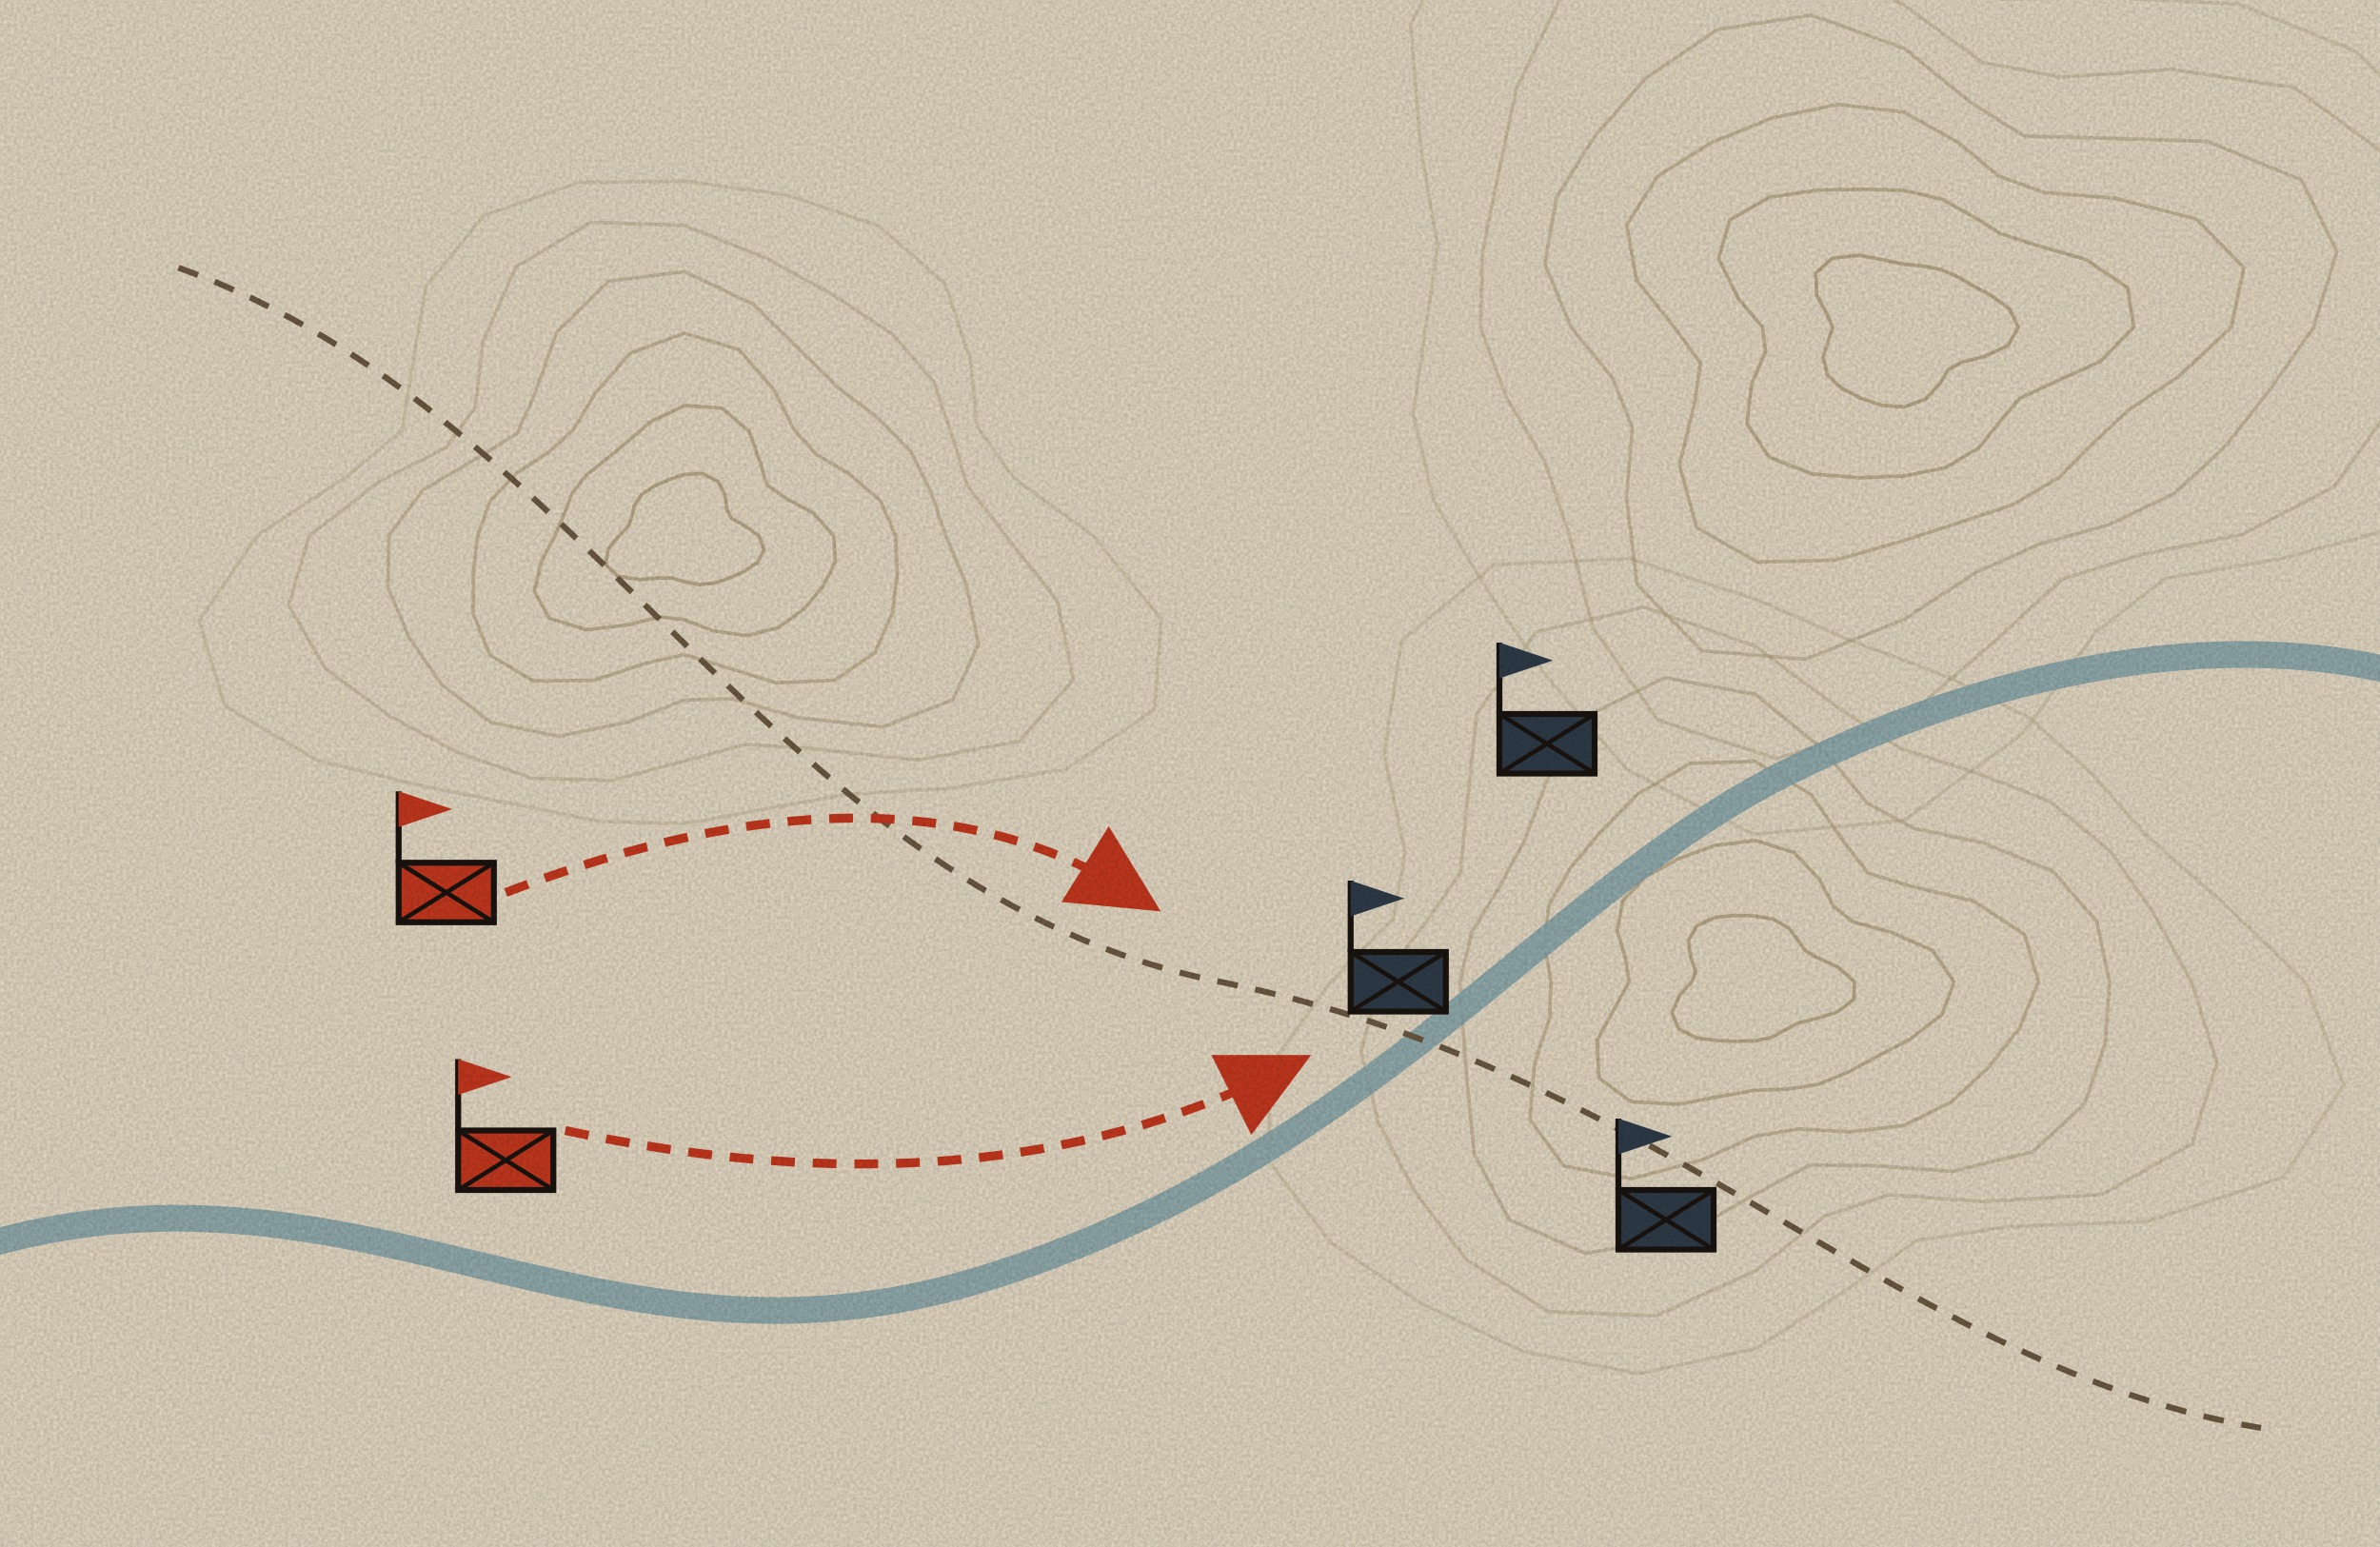
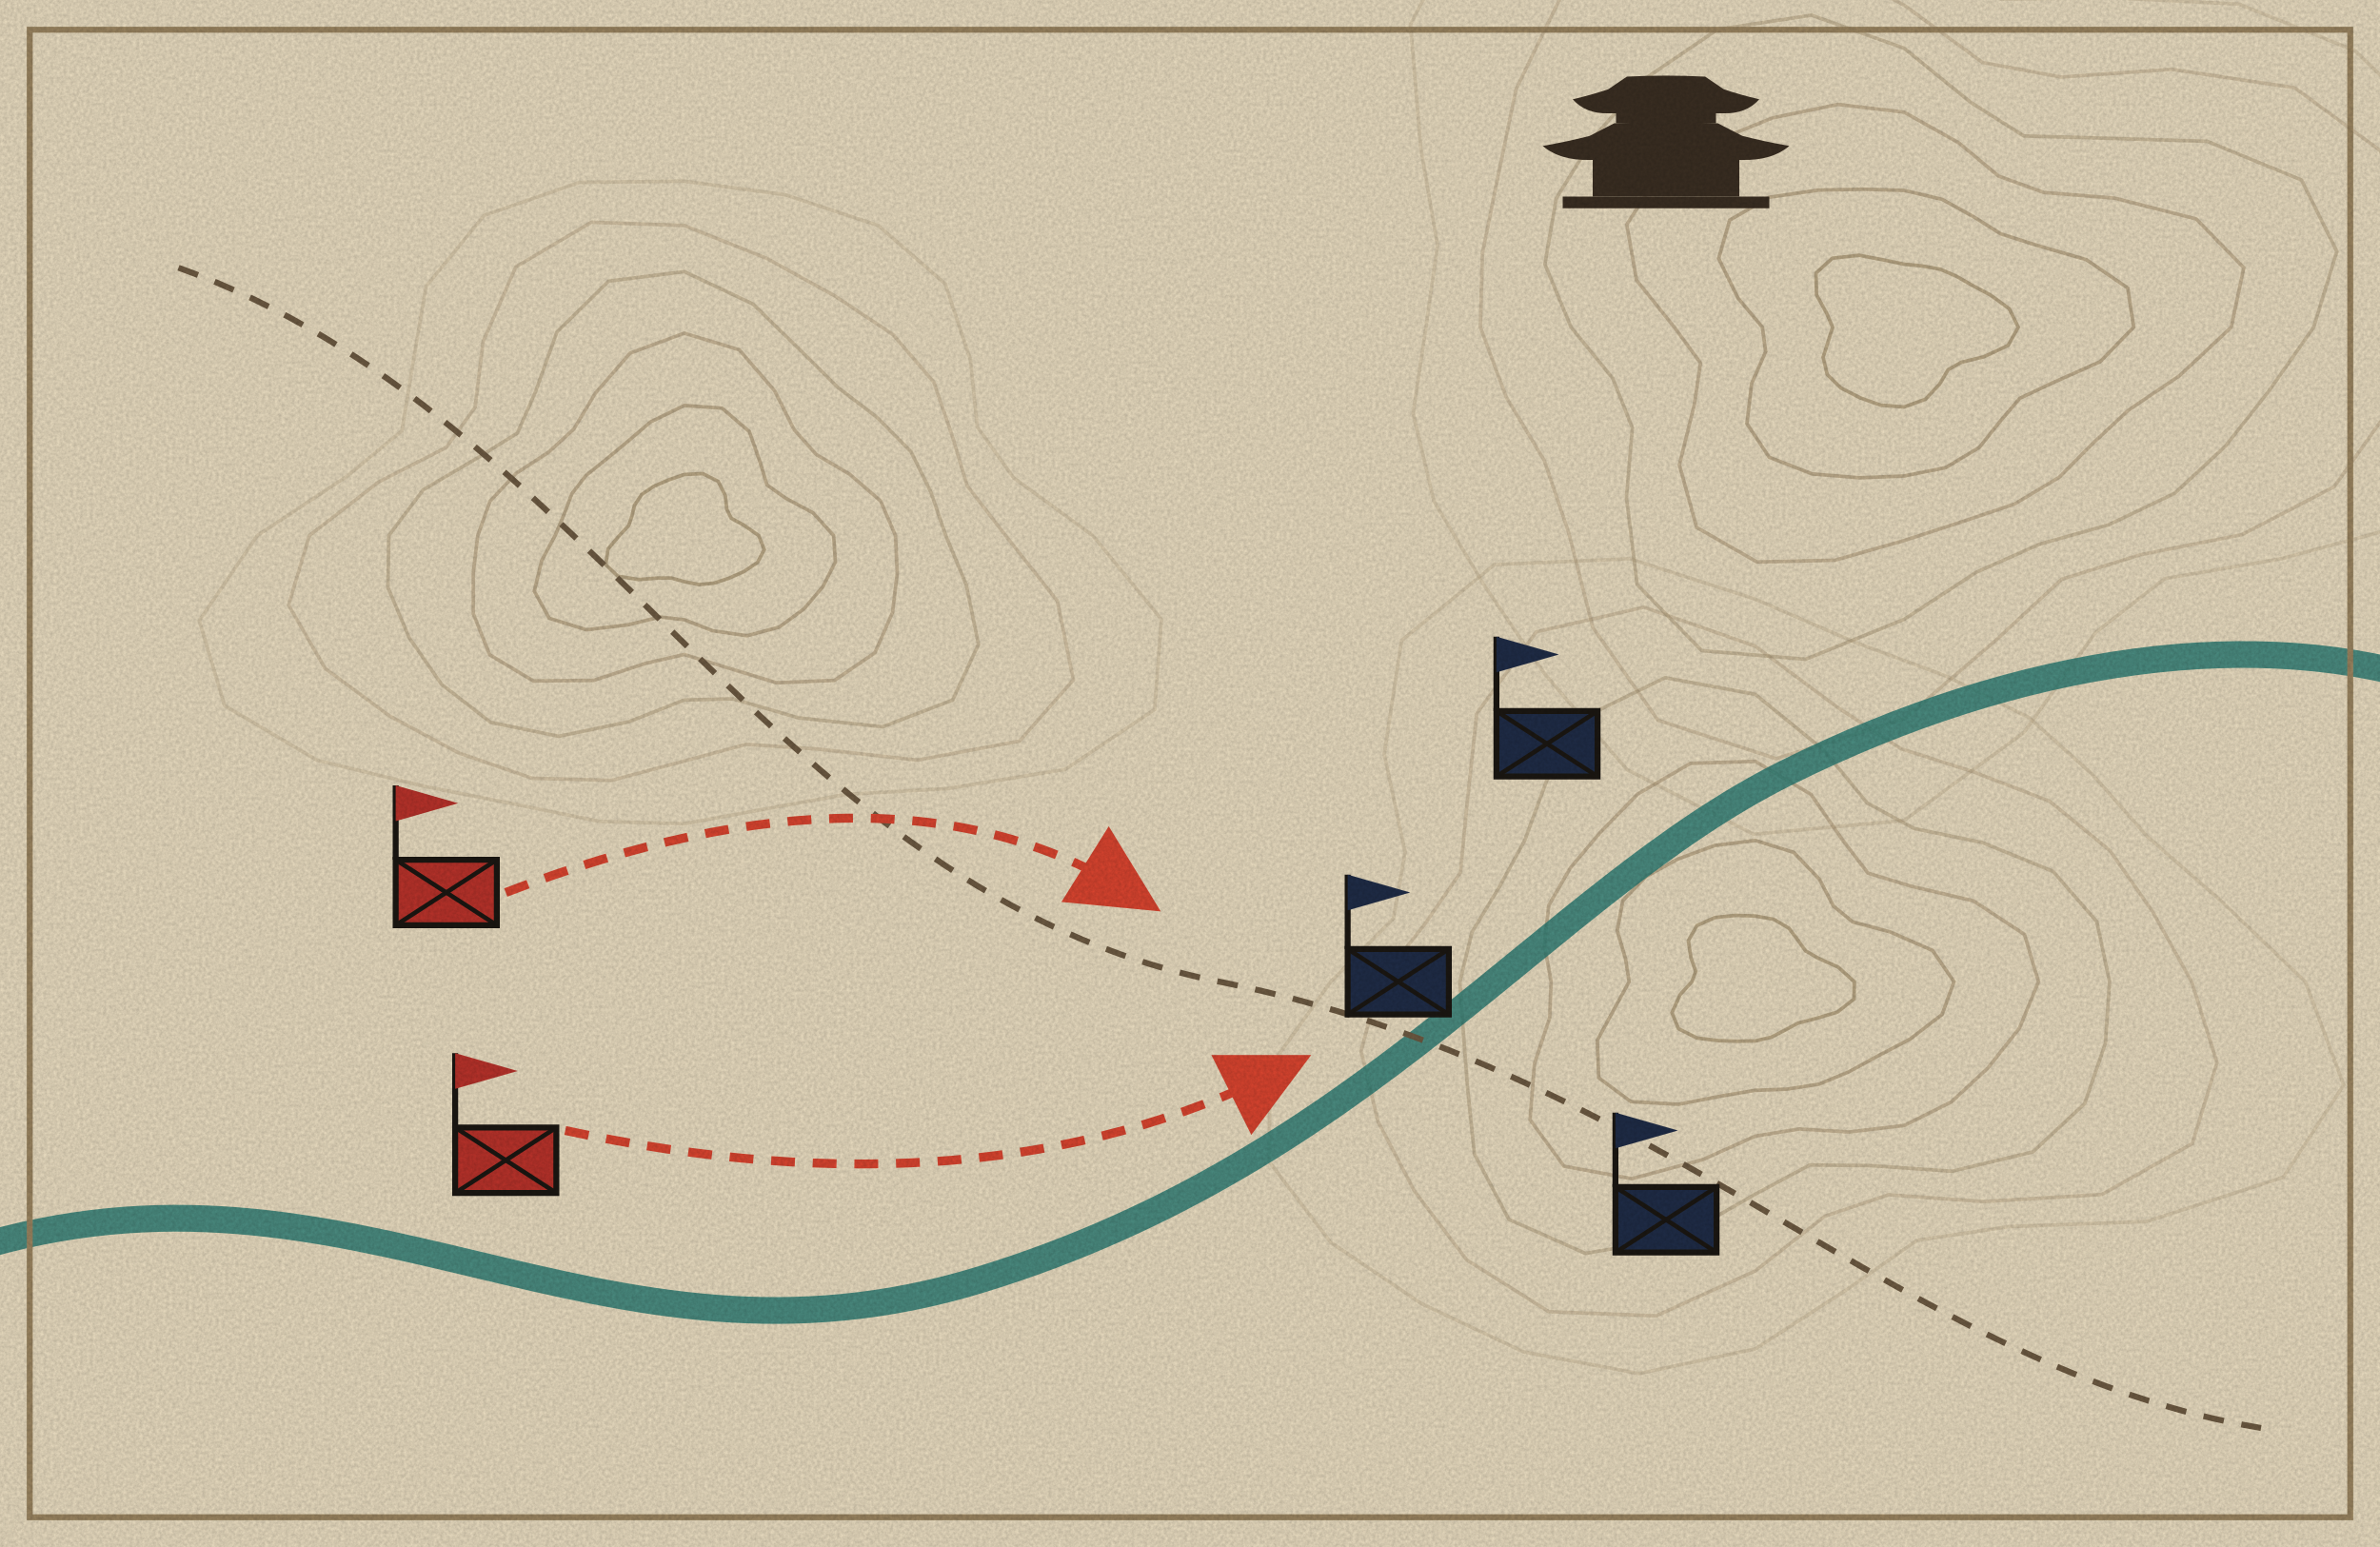
<svg xmlns="http://www.w3.org/2000/svg" viewBox="0 0 800 520">
  <defs>
    <filter id="g2">
      <feTurbulence type="fractalNoise" baseFrequency=".9" numOctaves="3" stitchTiles="stitch" />
-       <feColorMatrix values="0 0 0 0 0  0 0 0 0 0  0 0 0 0 0  0 0 0 0.22 0" />
+       <feColorMatrix values="0 0 0 0 0  0 0 0 0 0  0 0 0 0 0  0 0 0 0.2 0" />
    </filter>
    <marker id="ah" markerWidth="10" markerHeight="10" refX="6" refY="5" orient="auto">
-       <path d="M0 0 L10 5 L0 10 z" fill="#c8381e" />
+       <path d="M0 0 L10 5 L0 10 z" fill="#d9442f" />
    </marker>
  </defs>
-   <rect width="800" height="520" fill="#e7dcc6" />
-   <path d="M255 180 L256.9 184.7 L254.6 189.1 L249.9 192.2 L244.9 194.4 L240 196 L234.9 196.5 L230 195.5 L225.7 194.3 L221.1 194.3 L214.7 194.8 L207.7 193.7 L203.6 189.8 L204.4 184.5 L208.2 180 L211.3 176.7 L212.4 173.5 L213.3 169.8 L215.7 166.2 L219.7 163.5 L224.5 161.4 L230 159.5 L236.2 159.2 L241.4 161.8 L243.8 166.6 L244.3 171.2 L245.8 174.2 L250 176.5 L255 180 Z" fill="none" stroke="#a8946f" stroke-opacity="0.67" stroke-width="1.2" />
-   <path d="M280.2 180 L280.8 188.9 L276.6 197.2 L270.2 204.7 L261.9 210.8 L251.1 213.7 L239.5 212 L230 208.3 L221.9 207.4 L211.2 210 L197.1 211.7 L184.6 207.8 L179.6 198.7 L182.1 188.4 L186.6 180 L189.6 172.9 L192.2 166 L197 159.8 L203.6 154.5 L210.5 148.8 L218.7 141.8 L230 136.3 L242.7 137.2 L251.9 145.1 L255.5 155.4 L257.8 163 L264 167.4 L273.3 172.4 L280.2 180 Z" fill="none" stroke="#a8946f" stroke-opacity="0.59" stroke-width="1.2" />
-   <path d="M301 180 L301.6 192.6 L300 205.9 L294.1 219.4 L280.5 228.7 L261 229.5 L243 224 L230 220 L217.3 222.9 L199.5 228.7 L179.3 228.9 L164.6 220.1 L159.1 206.3 L159.1 192.4 L160.6 180 L164.7 168.5 L173.5 159.1 L184.4 152 L192.9 144.2 L200.1 132.2 L211.8 118.7 L230 112 L248.5 117.6 L260.4 131.4 L266.9 144.4 L274.4 152.8 L285.6 159.4 L296 168.4 L301 180 Z" fill="none" stroke="#a8946f" stroke-opacity="0.51" stroke-width="1.2" />
-   <path d="M317.9 180 L324.8 196.6 L328.9 216.6 L320.2 235.3 L296.7 244.3 L268.4 241.3 L246.3 234.9 L230 235.3 L211.4 242.6 L187.8 247.5 L164.9 242.8 L148.4 230 L137.5 214.3 L130.4 197.5 L130.7 180 L142.3 164.6 L160.2 154.1 L173.9 145.6 L180 131.7 L187.2 111.6 L204.6 94.5 L230 91.3 L253.1 102.2 L269 117.7 L281.6 130.2 L294.8 140.3 L306.2 151.8 L312.9 165.4 L317.9 180 Z" fill="none" stroke="#a8946f" stroke-opacity="0.43" stroke-width="1.2" />
-   <path d="M338 180 L355.4 202 L360.8 228.5 L342.7 249.1 L308.3 255.5 L275 251.8 L250.8 250.2 L230 255.8 L205.6 262.3 L178.9 261.6 L154.2 253.1 L131 240.7 L109.3 224.7 L97 203.4 L104 180 L127.3 162 L150 150.4 L159.7 136.9 L162.4 114.8 L173.4 89.7 L198.8 74.7 L230 75.8 L257.6 86.8 L280.5 99.4 L300.1 112.4 L313.9 128.5 L320.1 146.6 L325.1 163.3 L338 180 Z" fill="none" stroke="#a8946f" stroke-opacity="0.35" stroke-width="1.2" />
-   <path d="M367.3 180 L390.4 208.2 L388.1 238.5 L358.1 258.6 L318.3 265.1 L284.5 267 L257.3 271.9 L230 276.9 L201.5 276.1 L173.4 270.4 L142.6 264.3 L106.7 255.6 L75.5 237.2 L67 208.6 L86.5 180 L116.6 160.1 L135.1 144.8 L138.5 123.9 L143.2 96.3 L162.7 72.4 L194.8 61.3 L230 60.9 L264 65.5 L295.2 75.8 L317.7 95.4 L326.2 121 L328.5 143.5 L340.7 160.6 L367.3 180 Z" fill="none" stroke="#a8946f" stroke-opacity="0.27" stroke-width="1.2" />
-   <path d="M623.3 330 L623.2 335.8 L617.6 340.2 L610.2 342.4 L604.4 343.9 L600.1 346.2 L595.5 348.6 L590 349.9 L584.1 350 L577.6 349.8 L570.4 348.9 L564.2 345.8 L562 340.4 L564.7 334.4 L568.7 330 L570 326.5 L568.4 322 L567.5 316.2 L570.4 311.1 L576.5 308.4 L583.4 307.7 L590 307.9 L596.2 309 L601.3 312 L604.4 316.1 L606.9 319.6 L611.2 322.1 L617.9 325.1 L623.3 330 Z" fill="none" stroke="#a8946f" stroke-opacity="0.67" stroke-width="1.2" />
-   <path d="M656.8 330 L652.8 341 L642 349.3 L630.9 355.1 L621.4 360.3 L611.5 364.4 L600.7 366.1 L590 366.5 L578.6 368.4 L564.2 371.2 L548.2 370.3 L537.4 362.3 L536.9 349.7 L543.1 338.2 L547.6 330 L546.4 322.3 L543.6 312.8 L545.5 302.7 L553.3 294.6 L564.1 288.7 L576.4 284.2 L590 282.5 L602.9 286.5 L611.6 295.6 L616.3 304.6 L622.8 309.9 L635.2 313.2 L649.6 319.5 L656.8 330 Z" fill="none" stroke="#a8946f" stroke-opacity="0.59" stroke-width="1.2" />
-   <path d="M685.2 330 L678.8 345.6 L668.2 359 L655.9 370.4 L640.1 378.3 L621.6 380.5 L604.7 379.5 L590 381.9 L572.3 389.8 L548.5 396.2 L525.7 392 L514.3 376.4 L515.8 357.5 L520.9 342.1 L521.4 330 L519.1 317.6 L520.6 304.3 L527.8 291.8 L537.9 279.8 L550.5 266.9 L568.2 256.6 L590 255.9 L608.7 267 L619.6 282.7 L627.9 293.5 L642.4 297.9 L663.3 302.8 L680.5 314.1 L685.2 330 Z" fill="none" stroke="#a8946f" stroke-opacity="0.51" stroke-width="1.2" />
-   <path d="M709.1 330 L707.7 350.7 L700.7 371 L683.3 387.2 L656.1 393.7 L628.7 391.8 L608.3 391.6 L590 401.4 L564.5 416 L532.9 421.3 L507.2 409.9 L495.6 387.9 L493.3 365.8 L491.9 347.2 L490.7 330 L494.8 313.3 L504 298.1 L512.5 282.5 L519.9 262.4 L533.9 240.4 L559.7 227.8 L590 233.4 L613.1 252.2 L627.6 269.9 L643.4 278.5 L666.3 283.2 L690.1 292.9 L704.8 309.8 L709.1 330 Z" fill="none" stroke="#a8946f" stroke-opacity="0.43" stroke-width="1.2" />
-   <path d="M736.7 330 L745.2 357.2 L736.9 384.4 L706.5 401.5 L666.7 403.9 L634.8 401.6 L613.4 408.8 L590 427.2 L556.7 442.3 L520.6 440.9 L493 423.5 L475.4 400.3 L463.2 377 L457.5 353.3 L463.7 330 L479 310.5 L490.9 293.3 L493.1 270.5 L496.4 239.8 L516.4 212.4 L552.6 204.1 L590 217.2 L617.4 237.6 L639 251.7 L663.2 259.4 L688.9 269.3 L709.2 285.9 L723.6 306.5 L736.7 330 Z" fill="none" stroke="#a8946f" stroke-opacity="0.35" stroke-width="1.2" />
-   <path d="M774.9 330 L787.8 364.7 L767.5 395.7 L721.5 410.6 L675.4 412.3 L644.4 416.9 L620.7 433.5 L590 453.4 L550.9 461.7 L512.1 454.4 L477.8 438.2 L447.3 417.6 L426.6 390.5 L426.9 358.6 L447.3 330 L468.4 308.7 L472.3 286.4 L465.3 253.5 L471.1 215.3 L502.3 189.8 L547.8 187.8 L590 201.4 L623.8 216 L654.3 227.3 L682 241.2 L703.4 260.4 L721.8 281.2 L746.3 302.6 L774.9 330 Z" fill="none" stroke="#a8946f" stroke-opacity="0.27" stroke-width="1.2" />
-   <path d="M678.4 110 L675 116.1 L666.9 119.9 L659.2 121.8 L654.8 124.3 L652 129.1 L647.2 134.2 L640 136.8 L632.2 136.2 L625.2 133.7 L618.8 130.4 L614.2 125.9 L612.8 120.1 L614.6 114.5 L616 110 L614.1 105.5 L610.6 99.1 L610.4 91.8 L615.9 86.8 L624.9 85.8 L633.3 87.4 L640 88.8 L646.1 89.4 L652.2 90.5 L657.7 92.9 L662.9 95.9 L669.1 99.2 L675.4 103.8 L678.4 110 Z" fill="none" stroke="#a8946f" stroke-opacity="0.67" stroke-width="1.2" />
-   <path d="M717.2 110 L705.9 121.6 L690.1 128.6 L678.9 133.9 L672.5 141.4 L665.3 150.4 L654 157.2 L640 160 L625 160.6 L609.1 159.3 L594.7 153.7 L587.2 142.4 L588.8 128.9 L593.5 118.2 L592.4 110 L584.2 100.2 L577.7 86.9 L581.4 74 L594.7 66.3 L611.2 63.9 L626.2 63.6 L640 64 L652.8 67 L663.3 72.8 L672.5 78.6 L684.8 82.5 L701.3 87.3 L715.2 96.8 L717.2 110 Z" fill="none" stroke="#a8946f" stroke-opacity="0.59" stroke-width="1.2" />
-   <path d="M750 110 L732.6 126.3 L715.4 137.9 L703.5 149 L692.2 160.4 L677.2 169.4 L659.4 175.4 L640 181.7 L616.8 188.3 L590.6 188.9 L570.3 177.3 L564.5 156.3 L569.5 136.1 L571.6 122 L562.8 110 L550.1 94.2 L546.8 75.5 L557.2 59.2 L575.5 47.8 L595.9 39.6 L617.8 35.1 L640 37.7 L658.4 48 L671.8 59.2 L687 64.7 L710.8 66.6 L738.2 73.6 L754.2 90 L750 110 Z" fill="none" stroke="#a8946f" stroke-opacity="0.51" stroke-width="1.2" />
-   <path d="M777.7 110 L762.6 131.5 L748 150 L731 165.8 L708.8 176.4 L685.6 182.9 L664.4 192.3 L640 208.2 L606.9 221.6 L572 218.7 L550.3 196.5 L546.7 167.2 L548.7 143.8 L542.1 127.2 L528.1 110 L519.3 88.8 L523.1 66.7 L535.8 46.1 L553.2 26.3 L577.3 9.9 L608.9 5.1 L640 16.2 L662.4 34.4 L680.3 45.7 L705.9 46.4 L741.9 47.5 L773.6 60.5 L785.5 84.5 L777.7 110 Z" fill="none" stroke="#a8946f" stroke-opacity="0.43" stroke-width="1.2" />
-   <path d="M809.6 110 L802.5 138.5 L784.6 163.6 L753.6 179.7 L719.3 186.5 L693 194.7 L671.1 215 L640 241.7 L597 255 L557.3 242.1 L535.4 210.9 L527.3 179.1 L519.1 154.8 L506.3 133.5 L497.6 110 L498.3 85.1 L503.5 59.4 L509.6 30 L524.7 -1.2 L557.6 -21.6 L601.7 -19 L640 1.7 L666.4 21 L692.7 25.9 L729.9 23.3 L771.3 29.5 L800.2 50.7 L810.5 80.1 L809.6 110 Z" fill="none" stroke="#a8946f" stroke-opacity="0.35" stroke-width="1.2" />
-   <path d="M853.7 110 L848.2 146.6 L815 174.8 L766.8 187.8 L727.6 194.5 L704.3 212.7 L680.4 246.1 L640 275.8 L589.4 280.4 L546.9 258.7 L519.2 226.5 L498.8 196.6 L482 168.5 L475 139 L479.3 110 L483.2 82.5 L477.6 49.9 L474.1 8.2 L494.1 -30.7 L541.9 -46.8 L597.1 -34.6 L640 -12.2 L672.7 -0.3 L709.4 -0.8 L752.6 1.4 L791.5 17 L819.3 43.6 L840 74.9 L853.7 110 Z" fill="none" stroke="#a8946f" stroke-opacity="0.27" stroke-width="1.2" />
-   <path d="M-10 420 C120 380 200 470 330 430 S520 300 600 260 S760 210 820 230" fill="none" stroke="#8aa7ad" stroke-width="9" stroke-linecap="round" opacity=".9" />
+   <rect width="800" height="520" fill="#e9dcc0" />
+   <path d="M255 180 L256.9 184.7 L254.6 189.1 L249.9 192.2 L244.9 194.4 L240 196 L234.9 196.5 L230 195.5 L225.7 194.3 L221.1 194.3 L214.7 194.8 L207.7 193.7 L203.6 189.8 L204.4 184.5 L208.2 180 L211.3 176.7 L212.4 173.5 L213.3 169.8 L215.7 166.2 L219.7 163.5 L224.5 161.4 L230 159.5 L236.2 159.2 L241.4 161.8 L243.8 166.6 L244.3 171.2 L245.8 174.2 L250 176.5 L255 180 Z" fill="none" stroke="#9a8460" stroke-opacity="0.62" stroke-width="1.2" />
+   <path d="M280.2 180 L280.8 188.9 L276.6 197.2 L270.2 204.7 L261.9 210.8 L251.1 213.7 L239.5 212 L230 208.3 L221.9 207.4 L211.2 210 L197.1 211.7 L184.6 207.8 L179.6 198.7 L182.1 188.4 L186.6 180 L189.6 172.9 L192.2 166 L197 159.8 L203.6 154.5 L210.5 148.8 L218.7 141.8 L230 136.3 L242.7 137.2 L251.9 145.1 L255.5 155.4 L257.8 163 L264 167.4 L273.3 172.4 L280.2 180 Z" fill="none" stroke="#9a8460" stroke-opacity="0.54" stroke-width="1.2" />
+   <path d="M301 180 L301.6 192.6 L300 205.9 L294.1 219.4 L280.5 228.7 L261 229.5 L243 224 L230 220 L217.3 222.9 L199.5 228.7 L179.3 228.9 L164.6 220.1 L159.1 206.3 L159.1 192.4 L160.6 180 L164.7 168.5 L173.5 159.1 L184.4 152 L192.9 144.2 L200.1 132.2 L211.8 118.7 L230 112 L248.5 117.6 L260.4 131.4 L266.9 144.4 L274.4 152.8 L285.6 159.4 L296 168.4 L301 180 Z" fill="none" stroke="#9a8460" stroke-opacity="0.46" stroke-width="1.2" />
+   <path d="M317.9 180 L324.8 196.6 L328.9 216.6 L320.2 235.3 L296.7 244.3 L268.4 241.3 L246.3 234.9 L230 235.3 L211.4 242.6 L187.8 247.5 L164.9 242.8 L148.4 230 L137.5 214.3 L130.4 197.5 L130.7 180 L142.3 164.6 L160.2 154.1 L173.9 145.6 L180 131.7 L187.2 111.6 L204.6 94.5 L230 91.3 L253.1 102.2 L269 117.7 L281.6 130.2 L294.8 140.3 L306.2 151.8 L312.9 165.4 L317.9 180 Z" fill="none" stroke="#9a8460" stroke-opacity="0.38" stroke-width="1.2" />
+   <path d="M338 180 L355.4 202 L360.8 228.5 L342.7 249.1 L308.3 255.5 L275 251.8 L250.8 250.2 L230 255.8 L205.6 262.3 L178.9 261.6 L154.2 253.1 L131 240.7 L109.3 224.7 L97 203.4 L104 180 L127.3 162 L150 150.4 L159.7 136.9 L162.4 114.8 L173.4 89.7 L198.8 74.7 L230 75.8 L257.6 86.8 L280.5 99.4 L300.1 112.4 L313.9 128.5 L320.1 146.6 L325.1 163.3 L338 180 Z" fill="none" stroke="#9a8460" stroke-opacity="0.3" stroke-width="1.2" />
+   <path d="M367.3 180 L390.4 208.2 L388.1 238.5 L358.1 258.6 L318.3 265.1 L284.5 267 L257.3 271.9 L230 276.9 L201.5 276.1 L173.4 270.4 L142.6 264.3 L106.7 255.6 L75.5 237.2 L67 208.6 L86.5 180 L116.6 160.1 L135.1 144.8 L138.5 123.9 L143.2 96.3 L162.7 72.4 L194.8 61.3 L230 60.9 L264 65.5 L295.2 75.8 L317.7 95.4 L326.2 121 L328.5 143.5 L340.7 160.6 L367.3 180 Z" fill="none" stroke="#9a8460" stroke-opacity="0.22" stroke-width="1.2" />
+   <path d="M623.3 330 L623.2 335.8 L617.6 340.2 L610.2 342.4 L604.4 343.9 L600.1 346.2 L595.5 348.6 L590 349.9 L584.1 350 L577.6 349.8 L570.4 348.9 L564.2 345.8 L562 340.4 L564.7 334.4 L568.7 330 L570 326.5 L568.4 322 L567.5 316.2 L570.4 311.1 L576.5 308.4 L583.4 307.7 L590 307.9 L596.2 309 L601.3 312 L604.4 316.1 L606.9 319.6 L611.2 322.1 L617.9 325.1 L623.3 330 Z" fill="none" stroke="#9a8460" stroke-opacity="0.62" stroke-width="1.2" />
+   <path d="M656.8 330 L652.8 341 L642 349.3 L630.9 355.1 L621.4 360.3 L611.5 364.4 L600.7 366.1 L590 366.5 L578.6 368.4 L564.2 371.2 L548.2 370.3 L537.4 362.3 L536.9 349.7 L543.1 338.2 L547.6 330 L546.4 322.3 L543.6 312.8 L545.5 302.7 L553.3 294.6 L564.1 288.7 L576.4 284.2 L590 282.5 L602.9 286.5 L611.6 295.6 L616.3 304.6 L622.8 309.9 L635.2 313.2 L649.6 319.5 L656.8 330 Z" fill="none" stroke="#9a8460" stroke-opacity="0.54" stroke-width="1.2" />
+   <path d="M685.2 330 L678.8 345.6 L668.2 359 L655.9 370.4 L640.1 378.3 L621.6 380.5 L604.7 379.5 L590 381.9 L572.3 389.8 L548.5 396.2 L525.7 392 L514.3 376.4 L515.8 357.5 L520.9 342.1 L521.4 330 L519.1 317.6 L520.6 304.3 L527.8 291.8 L537.9 279.8 L550.5 266.9 L568.2 256.6 L590 255.9 L608.7 267 L619.6 282.7 L627.9 293.5 L642.4 297.9 L663.3 302.8 L680.5 314.1 L685.2 330 Z" fill="none" stroke="#9a8460" stroke-opacity="0.46" stroke-width="1.2" />
+   <path d="M709.1 330 L707.7 350.7 L700.7 371 L683.3 387.2 L656.1 393.7 L628.7 391.8 L608.3 391.6 L590 401.4 L564.5 416 L532.9 421.3 L507.2 409.9 L495.6 387.9 L493.3 365.8 L491.9 347.2 L490.7 330 L494.8 313.3 L504 298.1 L512.5 282.5 L519.9 262.4 L533.9 240.4 L559.7 227.8 L590 233.4 L613.1 252.2 L627.6 269.9 L643.4 278.5 L666.3 283.2 L690.1 292.9 L704.8 309.8 L709.1 330 Z" fill="none" stroke="#9a8460" stroke-opacity="0.38" stroke-width="1.2" />
+   <path d="M736.7 330 L745.2 357.2 L736.9 384.4 L706.5 401.5 L666.7 403.9 L634.8 401.6 L613.4 408.8 L590 427.2 L556.7 442.3 L520.6 440.9 L493 423.5 L475.4 400.3 L463.2 377 L457.5 353.3 L463.7 330 L479 310.5 L490.9 293.3 L493.1 270.5 L496.4 239.8 L516.4 212.4 L552.6 204.1 L590 217.2 L617.4 237.6 L639 251.7 L663.2 259.4 L688.9 269.3 L709.2 285.9 L723.6 306.5 L736.7 330 Z" fill="none" stroke="#9a8460" stroke-opacity="0.3" stroke-width="1.2" />
+   <path d="M774.9 330 L787.8 364.7 L767.5 395.7 L721.5 410.6 L675.4 412.3 L644.4 416.9 L620.7 433.5 L590 453.4 L550.9 461.7 L512.1 454.4 L477.8 438.2 L447.3 417.6 L426.6 390.5 L426.9 358.6 L447.3 330 L468.4 308.7 L472.3 286.4 L465.3 253.5 L471.1 215.3 L502.3 189.8 L547.8 187.8 L590 201.4 L623.8 216 L654.3 227.3 L682 241.2 L703.4 260.4 L721.8 281.2 L746.3 302.6 L774.9 330 Z" fill="none" stroke="#9a8460" stroke-opacity="0.22" stroke-width="1.2" />
+   <path d="M678.4 110 L675 116.1 L666.9 119.9 L659.2 121.8 L654.8 124.3 L652 129.1 L647.2 134.2 L640 136.8 L632.2 136.2 L625.2 133.7 L618.8 130.4 L614.2 125.9 L612.8 120.1 L614.6 114.5 L616 110 L614.1 105.5 L610.6 99.1 L610.4 91.8 L615.9 86.8 L624.9 85.8 L633.3 87.4 L640 88.8 L646.1 89.4 L652.2 90.5 L657.7 92.9 L662.9 95.9 L669.1 99.2 L675.4 103.8 L678.4 110 Z" fill="none" stroke="#9a8460" stroke-opacity="0.62" stroke-width="1.2" />
+   <path d="M717.2 110 L705.9 121.6 L690.1 128.6 L678.9 133.9 L672.5 141.4 L665.3 150.4 L654 157.2 L640 160 L625 160.6 L609.1 159.3 L594.7 153.7 L587.2 142.4 L588.8 128.9 L593.5 118.2 L592.4 110 L584.2 100.2 L577.7 86.9 L581.4 74 L594.7 66.3 L611.2 63.9 L626.2 63.6 L640 64 L652.8 67 L663.3 72.8 L672.5 78.6 L684.8 82.5 L701.3 87.3 L715.2 96.8 L717.2 110 Z" fill="none" stroke="#9a8460" stroke-opacity="0.54" stroke-width="1.2" />
+   <path d="M750 110 L732.6 126.3 L715.4 137.9 L703.5 149 L692.2 160.4 L677.2 169.4 L659.4 175.4 L640 181.7 L616.8 188.3 L590.6 188.9 L570.3 177.3 L564.5 156.3 L569.5 136.1 L571.6 122 L562.8 110 L550.1 94.2 L546.8 75.5 L557.2 59.2 L575.5 47.8 L595.9 39.6 L617.8 35.1 L640 37.7 L658.4 48 L671.8 59.2 L687 64.7 L710.8 66.6 L738.2 73.6 L754.2 90 L750 110 Z" fill="none" stroke="#9a8460" stroke-opacity="0.46" stroke-width="1.2" />
+   <path d="M777.7 110 L762.6 131.5 L748 150 L731 165.8 L708.8 176.4 L685.6 182.9 L664.4 192.3 L640 208.2 L606.9 221.6 L572 218.7 L550.3 196.5 L546.7 167.2 L548.7 143.8 L542.1 127.2 L528.1 110 L519.3 88.8 L523.1 66.7 L535.8 46.1 L553.2 26.3 L577.3 9.9 L608.9 5.1 L640 16.2 L662.4 34.4 L680.3 45.7 L705.9 46.4 L741.9 47.5 L773.6 60.5 L785.5 84.5 L777.7 110 Z" fill="none" stroke="#9a8460" stroke-opacity="0.38" stroke-width="1.2" />
+   <path d="M809.6 110 L802.5 138.5 L784.6 163.6 L753.6 179.7 L719.3 186.5 L693 194.7 L671.1 215 L640 241.7 L597 255 L557.3 242.1 L535.4 210.9 L527.3 179.1 L519.1 154.8 L506.3 133.5 L497.6 110 L498.3 85.1 L503.5 59.4 L509.6 30 L524.7 -1.2 L557.6 -21.6 L601.7 -19 L640 1.7 L666.4 21 L692.7 25.9 L729.9 23.3 L771.3 29.5 L800.2 50.7 L810.5 80.1 L809.6 110 Z" fill="none" stroke="#9a8460" stroke-opacity="0.3" stroke-width="1.2" />
+   <path d="M853.7 110 L848.2 146.6 L815 174.8 L766.8 187.8 L727.6 194.5 L704.3 212.7 L680.4 246.1 L640 275.8 L589.4 280.4 L546.9 258.7 L519.2 226.5 L498.8 196.6 L482 168.5 L475 139 L479.3 110 L483.2 82.5 L477.6 49.9 L474.1 8.2 L494.1 -30.7 L541.9 -46.8 L597.1 -34.6 L640 -12.2 L672.7 -0.3 L709.4 -0.8 L752.6 1.4 L791.5 17 L819.3 43.6 L840 74.9 L853.7 110 Z" fill="none" stroke="#9a8460" stroke-opacity="0.22" stroke-width="1.2" />
+   <path d="M-10 420 C120 380 200 470 330 430 S520 300 600 260 S760 210 820 230" fill="none" stroke="#2e7d74" stroke-width="9" stroke-linecap="round" opacity=".85" />
  <path d="M60 90 C200 140 260 300 410 330 S640 460 760 480" fill="none" stroke="#6d5a42" stroke-width="2" stroke-dasharray="7 6" />
-   <path d="M170 300 Q300 250 380 300" fill="none" stroke="#c8381e" stroke-width="3" stroke-dasharray="8 6" marker-end="url(#ah)" />
-   <path d="M190 380 Q330 410 430 360" fill="none" stroke="#c8381e" stroke-width="3" stroke-dasharray="8 6" marker-end="url(#ah)" />
+   <g transform="translate(560 70) scale(.28)">
+     <rect x="-124" y="-14" width="248" height="14" fill="#3a2e22" />
+     <rect x="-88" y="-66" width="176" height="52" fill="#3a2e22" />
+     <path d="M-148 -74.8 Q-127.3 -57.2 -91.8 -58 L91.8 -58 Q127.3 -57.2 148 -74.8 Q118.4 -80 91.8 -86.8 L62.2 -102 Q0 -104.4 -62.2 -102 L-91.8 -86.8 Q-118.4 -80 -148 -74.8 Z" fill="#3a2e22" />
+     <rect x="-60" y="-122" width="120" height="20" fill="#3a2e22" />
+     <path d="M-112 -130.8 Q-96.3 -113.2 -69.4 -114 L69.4 -114 Q96.3 -113.2 112 -130.8 Q89.6 -136 69.4 -142.8 L47 -158 Q0 -160.4 -47 -158 L-69.4 -142.8 Q-89.6 -136 -112 -130.8 Z" fill="#3a2e22" />
+   </g>
+   <path d="M170 300 Q300 250 380 300" fill="none" stroke="#d9442f" stroke-width="3" stroke-dasharray="8 6" marker-end="url(#ah)" />
+   <path d="M190 380 Q330 410 430 360" fill="none" stroke="#d9442f" stroke-width="3" stroke-dasharray="8 6" marker-end="url(#ah)" />
  <g transform="translate(150 300)">
-     <rect x="-16" y="-10" width="32" height="20" fill="#c8381e" stroke="#1a1410" stroke-width="2" />
-     <line x1="-16" y1="-10" x2="16" y2="10" stroke="#1a1410" stroke-width="1.5" />
-     <line x1="-16" y1="10" x2="16" y2="-10" stroke="#1a1410" stroke-width="1.5" />
-     <line x1="-16" y1="-10" x2="-16" y2="-34" stroke="#1a1410" stroke-width="2" />
-     <path d="M-16 -34 L2 -28 L-16 -22 Z" fill="#c8381e" />
+     <rect x="-17" y="-11" width="34" height="22" fill="#b8322a" stroke="#1b1712" stroke-width="2" />
+     <line x1="-17" y1="-11" x2="17" y2="11" stroke="#1b1712" stroke-width="1.5" />
+     <line x1="-17" y1="11" x2="17" y2="-11" stroke="#1b1712" stroke-width="1.5" />
+     <line x1="-17" y1="-11" x2="-17" y2="-36" stroke="#1b1712" stroke-width="2" />
+     <path d="M-17 -36 L4 -30 L-17 -24 Z" fill="#b8322a" />
  </g>
  <g transform="translate(170 390)">
-     <rect x="-16" y="-10" width="32" height="20" fill="#c8381e" stroke="#1a1410" stroke-width="2" />
-     <line x1="-16" y1="-10" x2="16" y2="10" stroke="#1a1410" stroke-width="1.5" />
-     <line x1="-16" y1="10" x2="16" y2="-10" stroke="#1a1410" stroke-width="1.5" />
-     <line x1="-16" y1="-10" x2="-16" y2="-34" stroke="#1a1410" stroke-width="2" />
-     <path d="M-16 -34 L2 -28 L-16 -22 Z" fill="#c8381e" />
+     <rect x="-17" y="-11" width="34" height="22" fill="#b8322a" stroke="#1b1712" stroke-width="2" />
+     <line x1="-17" y1="-11" x2="17" y2="11" stroke="#1b1712" stroke-width="1.5" />
+     <line x1="-17" y1="11" x2="17" y2="-11" stroke="#1b1712" stroke-width="1.5" />
+     <line x1="-17" y1="-11" x2="-17" y2="-36" stroke="#1b1712" stroke-width="2" />
+     <path d="M-17 -36 L4 -30 L-17 -24 Z" fill="#b8322a" />
  </g>
  <g transform="translate(470 330)">
-     <rect x="-16" y="-10" width="32" height="20" fill="#2f3d4a" stroke="#1a1410" stroke-width="2" />
-     <line x1="-16" y1="-10" x2="16" y2="10" stroke="#1a1410" stroke-width="1.5" />
-     <line x1="-16" y1="10" x2="16" y2="-10" stroke="#1a1410" stroke-width="1.5" />
-     <line x1="-16" y1="-10" x2="-16" y2="-34" stroke="#1a1410" stroke-width="2" />
-     <path d="M-16 -34 L2 -28 L-16 -22 Z" fill="#2f3d4a" />
+     <rect x="-17" y="-11" width="34" height="22" fill="#1f2c47" stroke="#1b1712" stroke-width="2" />
+     <line x1="-17" y1="-11" x2="17" y2="11" stroke="#1b1712" stroke-width="1.5" />
+     <line x1="-17" y1="11" x2="17" y2="-11" stroke="#1b1712" stroke-width="1.5" />
+     <line x1="-17" y1="-11" x2="-17" y2="-36" stroke="#1b1712" stroke-width="2" />
+     <path d="M-17 -36 L4 -30 L-17 -24 Z" fill="#1f2c47" />
  </g>
  <g transform="translate(520 250)">
-     <rect x="-16" y="-10" width="32" height="20" fill="#2f3d4a" stroke="#1a1410" stroke-width="2" />
-     <line x1="-16" y1="-10" x2="16" y2="10" stroke="#1a1410" stroke-width="1.5" />
-     <line x1="-16" y1="10" x2="16" y2="-10" stroke="#1a1410" stroke-width="1.5" />
-     <line x1="-16" y1="-10" x2="-16" y2="-34" stroke="#1a1410" stroke-width="2" />
-     <path d="M-16 -34 L2 -28 L-16 -22 Z" fill="#2f3d4a" />
+     <rect x="-17" y="-11" width="34" height="22" fill="#1f2c47" stroke="#1b1712" stroke-width="2" />
+     <line x1="-17" y1="-11" x2="17" y2="11" stroke="#1b1712" stroke-width="1.5" />
+     <line x1="-17" y1="11" x2="17" y2="-11" stroke="#1b1712" stroke-width="1.5" />
+     <line x1="-17" y1="-11" x2="-17" y2="-36" stroke="#1b1712" stroke-width="2" />
+     <path d="M-17 -36 L4 -30 L-17 -24 Z" fill="#1f2c47" />
  </g>
  <g transform="translate(560 410)">
-     <rect x="-16" y="-10" width="32" height="20" fill="#2f3d4a" stroke="#1a1410" stroke-width="2" />
-     <line x1="-16" y1="-10" x2="16" y2="10" stroke="#1a1410" stroke-width="1.5" />
-     <line x1="-16" y1="10" x2="16" y2="-10" stroke="#1a1410" stroke-width="1.5" />
-     <line x1="-16" y1="-10" x2="-16" y2="-34" stroke="#1a1410" stroke-width="2" />
-     <path d="M-16 -34 L2 -28 L-16 -22 Z" fill="#2f3d4a" />
+     <rect x="-17" y="-11" width="34" height="22" fill="#1f2c47" stroke="#1b1712" stroke-width="2" />
+     <line x1="-17" y1="-11" x2="17" y2="11" stroke="#1b1712" stroke-width="1.5" />
+     <line x1="-17" y1="11" x2="17" y2="-11" stroke="#1b1712" stroke-width="1.5" />
+     <line x1="-17" y1="-11" x2="-17" y2="-36" stroke="#1b1712" stroke-width="2" />
+     <path d="M-17 -36 L4 -30 L-17 -24 Z" fill="#1f2c47" />
  </g>
+   <rect x="10" y="10" width="780" height="500" fill="none" stroke="#9a8460" stroke-width="2" />
  <rect width="800" height="520" filter="url(#g2)" />
</svg>
